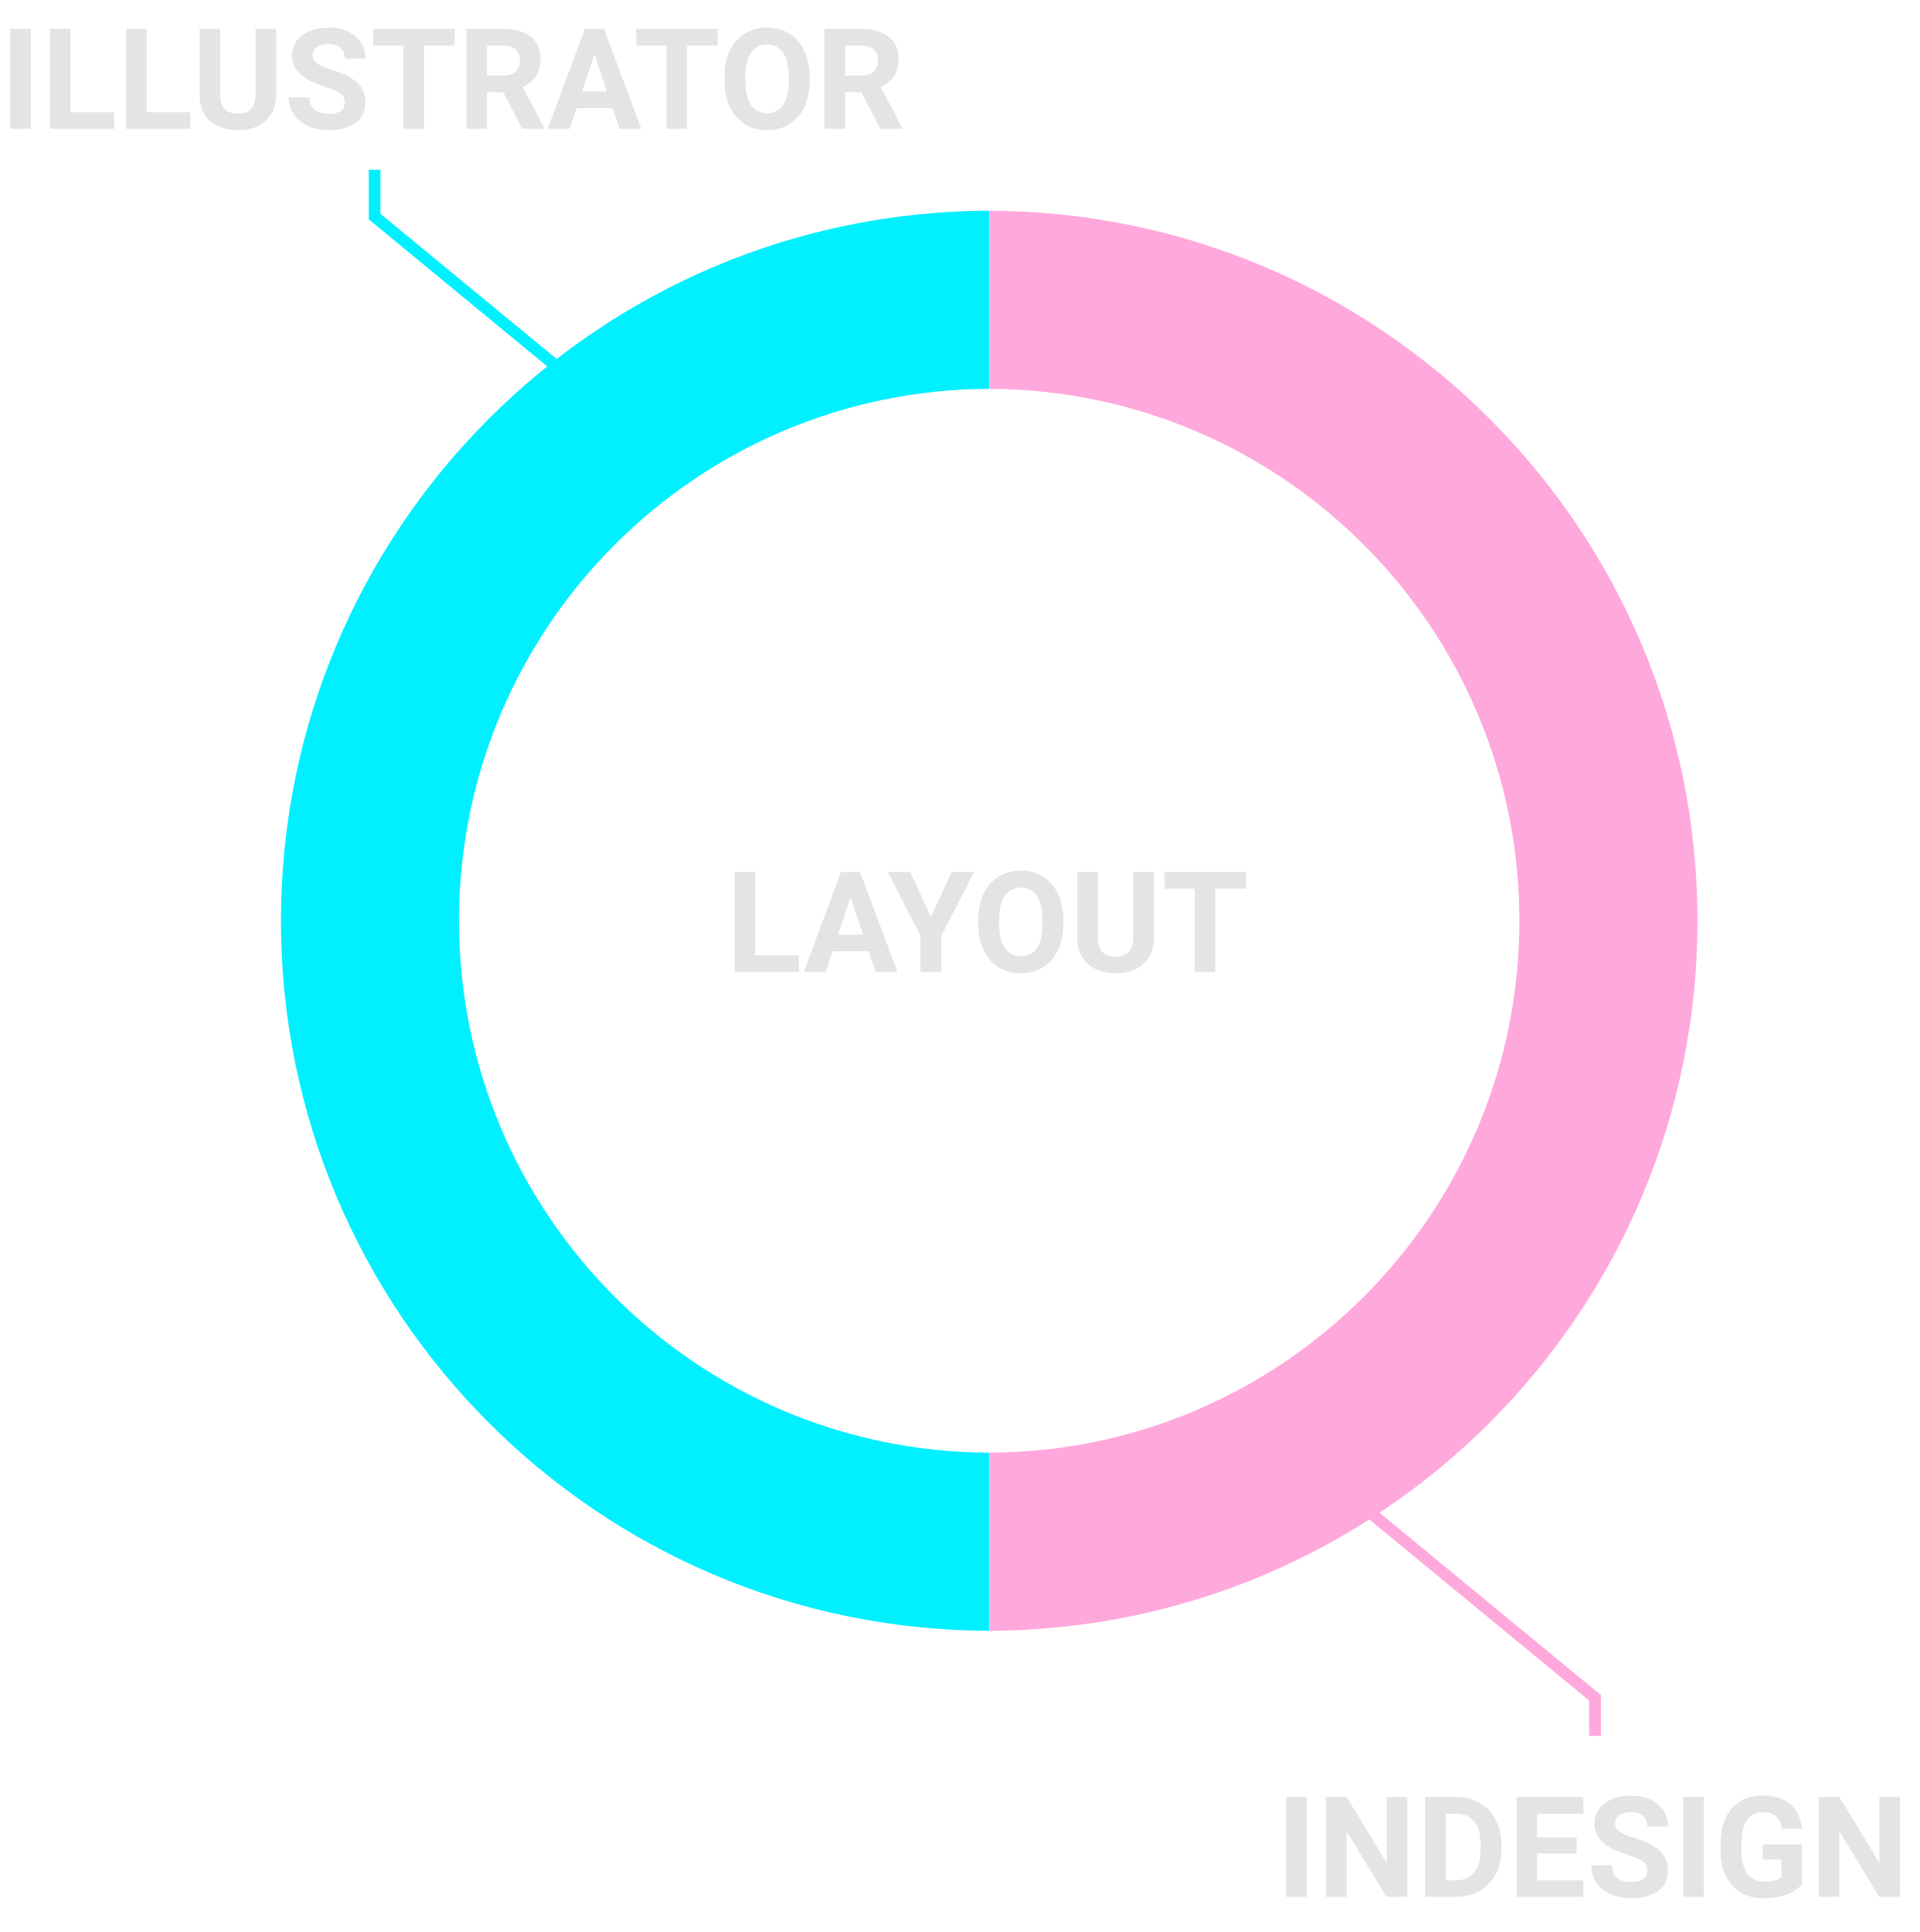
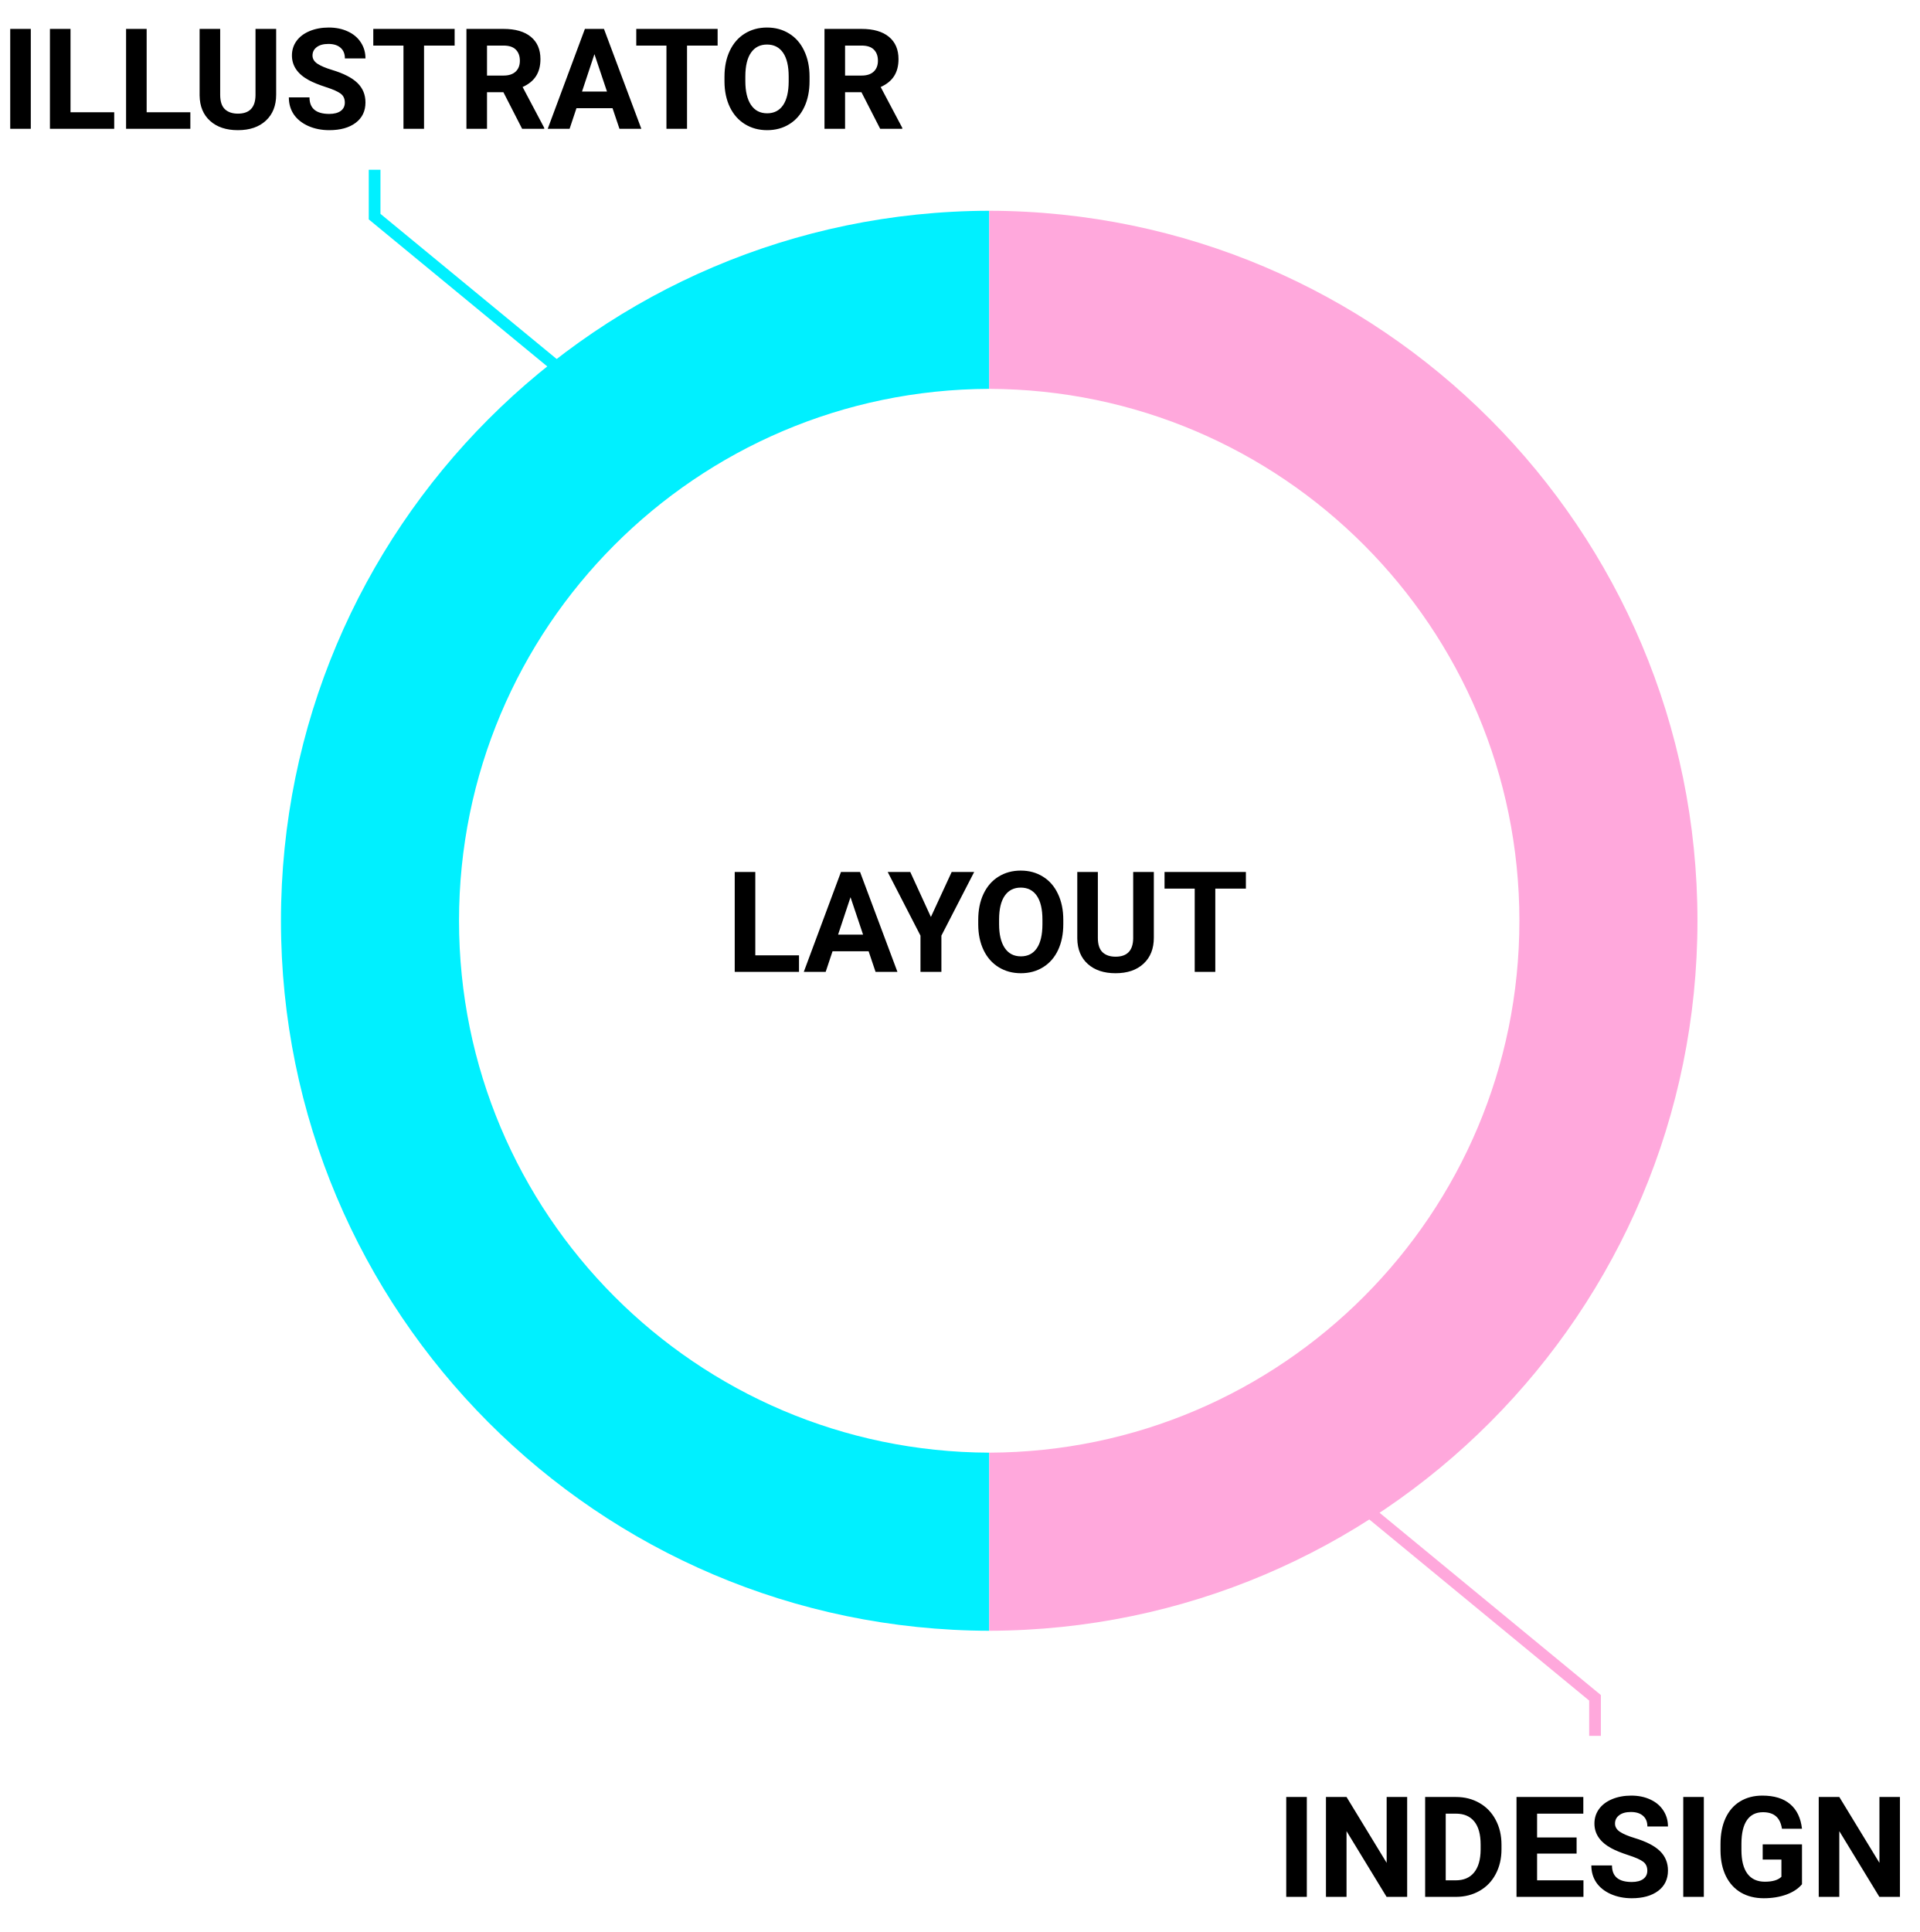
<svg xmlns="http://www.w3.org/2000/svg" width="328" height="330" viewBox="0 0 328 330" fill="none">
-   <path d="M129.039 163.176H136.504V166H125.523V148.938H129.039V163.176ZM148.398 162.484H142.234L141.062 166H137.324L143.676 148.938H146.934L153.32 166H149.582L148.398 162.484ZM143.184 159.637H147.449L145.305 153.25L143.184 159.637ZM159.039 156.625L162.59 148.938H166.434L160.832 159.812V166H157.258V159.812L151.656 148.938H155.512L159.039 156.625ZM181.656 157.855C181.656 159.535 181.359 161.008 180.766 162.273C180.172 163.539 179.32 164.516 178.211 165.203C177.109 165.891 175.844 166.234 174.414 166.234C173 166.234 171.738 165.895 170.629 165.215C169.52 164.535 168.66 163.566 168.051 162.309C167.441 161.043 167.133 159.59 167.125 157.949V157.105C167.125 155.426 167.426 153.949 168.027 152.676C168.637 151.395 169.492 150.414 170.594 149.734C171.703 149.047 172.969 148.703 174.391 148.703C175.812 148.703 177.074 149.047 178.176 149.734C179.285 150.414 180.141 151.395 180.742 152.676C181.352 153.949 181.656 155.422 181.656 157.094V157.855ZM178.094 157.082C178.094 155.293 177.773 153.934 177.133 153.004C176.492 152.074 175.578 151.609 174.391 151.609C173.211 151.609 172.301 152.07 171.66 152.992C171.02 153.906 170.695 155.25 170.688 157.023V157.855C170.688 159.598 171.008 160.949 171.648 161.91C172.289 162.871 173.211 163.352 174.414 163.352C175.594 163.352 176.5 162.891 177.133 161.969C177.766 161.039 178.086 159.688 178.094 157.914V157.082ZM197.125 148.938V160.176C197.125 162.043 196.539 163.52 195.367 164.605C194.203 165.691 192.609 166.234 190.586 166.234C188.594 166.234 187.012 165.707 185.84 164.652C184.668 163.598 184.07 162.148 184.047 160.305V148.938H187.562V160.199C187.562 161.316 187.828 162.133 188.359 162.648C188.898 163.156 189.641 163.41 190.586 163.41C192.562 163.41 193.566 162.371 193.598 160.293V148.938H197.125ZM212.852 151.785H207.625V166H204.109V151.785H198.953V148.938H212.852V151.785Z" fill="#E4E4E4" />
-   <path d="M5.262 22H1.746V4.938H5.262V22ZM12.047 19.176H19.512V22H8.531V4.938H12.047V19.176ZM25.055 19.176H32.52V22H21.539V4.938H25.055V19.176ZM47.18 4.938V16.176C47.18 18.043 46.594 19.52 45.422 20.605C44.258 21.691 42.664 22.234 40.641 22.234C38.648 22.234 37.066 21.707 35.895 20.652C34.723 19.598 34.125 18.148 34.102 16.305V4.938H37.617V16.199C37.617 17.316 37.883 18.133 38.414 18.648C38.953 19.156 39.695 19.41 40.641 19.41C42.617 19.41 43.621 18.371 43.652 16.293V4.938H47.18ZM58.91 17.523C58.91 16.859 58.676 16.352 58.207 16C57.738 15.641 56.895 15.266 55.676 14.875C54.457 14.477 53.492 14.086 52.781 13.703C50.844 12.656 49.875 11.246 49.875 9.473C49.875 8.551 50.133 7.73 50.648 7.012C51.172 6.285 51.918 5.719 52.887 5.312C53.863 4.906 54.957 4.703 56.168 4.703C57.387 4.703 58.473 4.926 59.426 5.371C60.379 5.809 61.117 6.43 61.641 7.234C62.172 8.039 62.438 8.953 62.438 9.977H58.922C58.922 9.195 58.676 8.59 58.184 8.16C57.691 7.723 57 7.504 56.109 7.504C55.25 7.504 54.582 7.688 54.105 8.055C53.629 8.414 53.391 8.891 53.391 9.484C53.391 10.039 53.668 10.504 54.223 10.879C54.785 11.254 55.609 11.605 56.695 11.934C58.695 12.535 60.152 13.281 61.066 14.172C61.98 15.062 62.438 16.172 62.438 17.5C62.438 18.977 61.879 20.137 60.762 20.98C59.645 21.816 58.141 22.234 56.25 22.234C54.938 22.234 53.742 21.996 52.664 21.52C51.586 21.035 50.762 20.375 50.191 19.539C49.629 18.703 49.348 17.734 49.348 16.633H52.875C52.875 18.516 54 19.457 56.25 19.457C57.086 19.457 57.738 19.289 58.207 18.953C58.676 18.609 58.91 18.133 58.91 17.523ZM77.672 7.785H72.445V22H68.93V7.785H63.773V4.938H77.672V7.785ZM86.004 15.754H83.203V22H79.688V4.938H86.027C88.043 4.938 89.598 5.387 90.691 6.285C91.785 7.184 92.332 8.453 92.332 10.094C92.332 11.258 92.078 12.23 91.57 13.012C91.07 13.785 90.309 14.402 89.285 14.863L92.977 21.836V22H89.203L86.004 15.754ZM83.203 12.906H86.039C86.922 12.906 87.606 12.684 88.09 12.238C88.574 11.785 88.816 11.164 88.816 10.375C88.816 9.57 88.586 8.938 88.125 8.477C87.672 8.016 86.973 7.785 86.027 7.785H83.203V12.906ZM104.648 18.484H98.484L97.312 22H93.574L99.926 4.938H103.184L109.57 22H105.832L104.648 18.484ZM99.434 15.637H103.699L101.555 9.25L99.434 15.637ZM122.602 7.785H117.375V22H113.859V7.785H108.703V4.938H122.602V7.785ZM138.305 13.855C138.305 15.535 138.008 17.008 137.414 18.273C136.82 19.539 135.969 20.516 134.859 21.203C133.758 21.891 132.492 22.234 131.062 22.234C129.648 22.234 128.387 21.895 127.277 21.215C126.168 20.535 125.309 19.566 124.699 18.309C124.09 17.043 123.781 15.59 123.773 13.949V13.105C123.773 11.426 124.074 9.949 124.676 8.676C125.285 7.395 126.141 6.414 127.242 5.734C128.352 5.047 129.617 4.703 131.039 4.703C132.461 4.703 133.723 5.047 134.824 5.734C135.934 6.414 136.789 7.395 137.391 8.676C138 9.949 138.305 11.422 138.305 13.094V13.855ZM134.742 13.082C134.742 11.293 134.422 9.934 133.781 9.004C133.141 8.074 132.227 7.609 131.039 7.609C129.859 7.609 128.949 8.07 128.309 8.992C127.668 9.906 127.344 11.25 127.336 13.023V13.855C127.336 15.598 127.656 16.949 128.297 17.91C128.938 18.871 129.859 19.352 131.062 19.352C132.242 19.352 133.148 18.891 133.781 17.969C134.414 17.039 134.734 15.688 134.742 13.914V13.082ZM147.176 15.754H144.375V22H140.859V4.938H147.199C149.215 4.938 150.77 5.387 151.863 6.285C152.957 7.184 153.504 8.453 153.504 10.094C153.504 11.258 153.25 12.23 152.742 13.012C152.242 13.785 151.48 14.402 150.457 14.863L154.148 21.836V22H150.375L147.176 15.754ZM144.375 12.906H147.211C148.094 12.906 148.777 12.684 149.262 12.238C149.746 11.785 149.988 11.164 149.988 10.375C149.988 9.57 149.758 8.938 149.297 8.477C148.844 8.016 148.145 7.785 147.199 7.785H144.375V12.906Z" fill="#E4E4E4" />
-   <path d="M223.262 324H219.746V306.938H223.262V324ZM240.406 324H236.891L230.047 312.773V324H226.531V306.938H230.047L236.902 318.188V306.938H240.406V324ZM243.477 324V306.938H248.727C250.227 306.938 251.566 307.277 252.746 307.957C253.934 308.629 254.859 309.59 255.523 310.84C256.188 312.082 256.52 313.496 256.52 315.082V315.867C256.52 317.453 256.191 318.863 255.535 320.098C254.887 321.332 253.969 322.289 252.781 322.969C251.594 323.648 250.254 323.992 248.762 324H243.477ZM246.992 309.785V321.176H248.691C250.066 321.176 251.117 320.727 251.844 319.828C252.57 318.93 252.941 317.645 252.957 315.973V315.07C252.957 313.336 252.598 312.023 251.879 311.133C251.16 310.234 250.109 309.785 248.727 309.785H246.992ZM269.352 316.605H262.602V321.176H270.523V324H259.086V306.938H270.5V309.785H262.602V313.852H269.352V316.605ZM281.434 319.523C281.434 318.859 281.199 318.352 280.73 318C280.262 317.641 279.418 317.266 278.199 316.875C276.98 316.477 276.016 316.086 275.305 315.703C273.367 314.656 272.398 313.246 272.398 311.473C272.398 310.551 272.656 309.73 273.172 309.012C273.695 308.285 274.441 307.719 275.41 307.312C276.387 306.906 277.48 306.703 278.691 306.703C279.91 306.703 280.996 306.926 281.949 307.371C282.902 307.809 283.641 308.43 284.164 309.234C284.695 310.039 284.961 310.953 284.961 311.977H281.445C281.445 311.195 281.199 310.59 280.707 310.16C280.215 309.723 279.523 309.504 278.633 309.504C277.773 309.504 277.105 309.688 276.629 310.055C276.152 310.414 275.914 310.891 275.914 311.484C275.914 312.039 276.191 312.504 276.746 312.879C277.309 313.254 278.133 313.605 279.219 313.934C281.219 314.535 282.676 315.281 283.59 316.172C284.504 317.062 284.961 318.172 284.961 319.5C284.961 320.977 284.402 322.137 283.285 322.98C282.168 323.816 280.664 324.234 278.773 324.234C277.461 324.234 276.266 323.996 275.188 323.52C274.109 323.035 273.285 322.375 272.715 321.539C272.152 320.703 271.871 319.734 271.871 318.633H275.398C275.398 320.516 276.523 321.457 278.773 321.457C279.609 321.457 280.262 321.289 280.73 320.953C281.199 320.609 281.434 320.133 281.434 319.523ZM291.09 324H287.574V306.938H291.09V324ZM307.859 321.844C307.227 322.602 306.332 323.191 305.176 323.613C304.02 324.027 302.738 324.234 301.332 324.234C299.855 324.234 298.559 323.914 297.441 323.273C296.332 322.625 295.473 321.688 294.863 320.461C294.262 319.234 293.953 317.793 293.938 316.137V314.977C293.938 313.273 294.223 311.801 294.793 310.559C295.371 309.309 296.199 308.355 297.277 307.699C298.363 307.035 299.633 306.703 301.086 306.703C303.109 306.703 304.691 307.188 305.832 308.156C306.973 309.117 307.648 310.52 307.859 312.363H304.438C304.281 311.387 303.934 310.672 303.395 310.219C302.863 309.766 302.129 309.539 301.191 309.539C299.996 309.539 299.086 309.988 298.461 310.887C297.836 311.785 297.52 313.121 297.512 314.895V315.984C297.512 317.773 297.852 319.125 298.531 320.039C299.211 320.953 300.207 321.41 301.52 321.41C302.84 321.41 303.781 321.129 304.344 320.566V317.625H301.145V315.035H307.859V321.844ZM324.594 324H321.078L314.234 312.773V324H310.719V306.938H314.234L321.09 318.188V306.938H324.594V324Z" fill="#E4E4E4" />
+   <path d="M129.039 163.176H136.504V166H125.523V148.938H129.039V163.176ZM148.398 162.484H142.234L141.062 166H137.324L143.676 148.938H146.934L153.32 166H149.582L148.398 162.484ZM143.184 159.637H147.449L145.305 153.25L143.184 159.637ZM159.039 156.625L162.59 148.938H166.434L160.832 159.812V166H157.258V159.812L151.656 148.938H155.512L159.039 156.625ZM181.656 157.855C181.656 159.535 181.359 161.008 180.766 162.273C180.172 163.539 179.32 164.516 178.211 165.203C177.109 165.891 175.844 166.234 174.414 166.234C173 166.234 171.738 165.895 170.629 165.215C169.52 164.535 168.66 163.566 168.051 162.309C167.441 161.043 167.133 159.59 167.125 157.949V157.105C167.125 155.426 167.426 153.949 168.027 152.676C168.637 151.395 169.492 150.414 170.594 149.734C171.703 149.047 172.969 148.703 174.391 148.703C175.812 148.703 177.074 149.047 178.176 149.734C179.285 150.414 180.141 151.395 180.742 152.676C181.352 153.949 181.656 155.422 181.656 157.094V157.855ZM178.094 157.082C178.094 155.293 177.773 153.934 177.133 153.004C176.492 152.074 175.578 151.609 174.391 151.609C173.211 151.609 172.301 152.07 171.66 152.992C171.02 153.906 170.695 155.25 170.688 157.023V157.855C170.688 159.598 171.008 160.949 171.648 161.91C172.289 162.871 173.211 163.352 174.414 163.352C175.594 163.352 176.5 162.891 177.133 161.969C177.766 161.039 178.086 159.688 178.094 157.914V157.082ZM197.125 148.938V160.176C197.125 162.043 196.539 163.52 195.367 164.605C194.203 165.691 192.609 166.234 190.586 166.234C188.594 166.234 187.012 165.707 185.84 164.652C184.668 163.598 184.07 162.148 184.047 160.305V148.938H187.562V160.199C187.562 161.316 187.828 162.133 188.359 162.648C188.898 163.156 189.641 163.41 190.586 163.41C192.562 163.41 193.566 162.371 193.598 160.293V148.938H197.125ZM212.852 151.785H207.625V166H204.109V151.785H198.953V148.938H212.852V151.785Z" fill="black" />
+   <path d="M5.262 22H1.746V4.938H5.262V22ZM12.047 19.176H19.512V22H8.531V4.938H12.047V19.176ZM25.055 19.176H32.52V22H21.539V4.938H25.055V19.176ZM47.18 4.938V16.176C47.18 18.043 46.594 19.52 45.422 20.605C44.258 21.691 42.664 22.234 40.641 22.234C38.648 22.234 37.066 21.707 35.895 20.652C34.723 19.598 34.125 18.148 34.102 16.305V4.938H37.617V16.199C37.617 17.316 37.883 18.133 38.414 18.648C38.953 19.156 39.695 19.41 40.641 19.41C42.617 19.41 43.621 18.371 43.652 16.293V4.938H47.18ZM58.91 17.523C58.91 16.859 58.676 16.352 58.207 16C57.738 15.641 56.895 15.266 55.676 14.875C54.457 14.477 53.492 14.086 52.781 13.703C50.844 12.656 49.875 11.246 49.875 9.473C49.875 8.551 50.133 7.73 50.648 7.012C51.172 6.285 51.918 5.719 52.887 5.312C53.863 4.906 54.957 4.703 56.168 4.703C57.387 4.703 58.473 4.926 59.426 5.371C60.379 5.809 61.117 6.43 61.641 7.234C62.172 8.039 62.438 8.953 62.438 9.977H58.922C58.922 9.195 58.676 8.59 58.184 8.16C57.691 7.723 57 7.504 56.109 7.504C55.25 7.504 54.582 7.688 54.105 8.055C53.629 8.414 53.391 8.891 53.391 9.484C53.391 10.039 53.668 10.504 54.223 10.879C54.785 11.254 55.609 11.605 56.695 11.934C58.695 12.535 60.152 13.281 61.066 14.172C61.98 15.062 62.438 16.172 62.438 17.5C62.438 18.977 61.879 20.137 60.762 20.98C59.645 21.816 58.141 22.234 56.25 22.234C54.938 22.234 53.742 21.996 52.664 21.52C51.586 21.035 50.762 20.375 50.191 19.539C49.629 18.703 49.348 17.734 49.348 16.633H52.875C52.875 18.516 54 19.457 56.25 19.457C57.086 19.457 57.738 19.289 58.207 18.953C58.676 18.609 58.91 18.133 58.91 17.523ZM77.672 7.785H72.445V22H68.93V7.785H63.773V4.938H77.672V7.785ZM86.004 15.754H83.203V22H79.688V4.938H86.027C88.043 4.938 89.598 5.387 90.691 6.285C91.785 7.184 92.332 8.453 92.332 10.094C92.332 11.258 92.078 12.23 91.57 13.012C91.07 13.785 90.309 14.402 89.285 14.863L92.977 21.836V22H89.203L86.004 15.754ZM83.203 12.906H86.039C86.922 12.906 87.606 12.684 88.09 12.238C88.574 11.785 88.816 11.164 88.816 10.375C88.816 9.57 88.586 8.938 88.125 8.477C87.672 8.016 86.973 7.785 86.027 7.785H83.203V12.906ZM104.648 18.484H98.484L97.312 22H93.574L99.926 4.938H103.184L109.57 22H105.832L104.648 18.484ZM99.434 15.637H103.699L101.555 9.25L99.434 15.637ZM122.602 7.785H117.375V22H113.859V7.785H108.703V4.938H122.602V7.785ZM138.305 13.855C138.305 15.535 138.008 17.008 137.414 18.273C136.82 19.539 135.969 20.516 134.859 21.203C133.758 21.891 132.492 22.234 131.062 22.234C129.648 22.234 128.387 21.895 127.277 21.215C126.168 20.535 125.309 19.566 124.699 18.309C124.09 17.043 123.781 15.59 123.773 13.949V13.105C123.773 11.426 124.074 9.949 124.676 8.676C125.285 7.395 126.141 6.414 127.242 5.734C128.352 5.047 129.617 4.703 131.039 4.703C132.461 4.703 133.723 5.047 134.824 5.734C135.934 6.414 136.789 7.395 137.391 8.676C138 9.949 138.305 11.422 138.305 13.094V13.855ZM134.742 13.082C134.742 11.293 134.422 9.934 133.781 9.004C133.141 8.074 132.227 7.609 131.039 7.609C129.859 7.609 128.949 8.07 128.309 8.992C127.668 9.906 127.344 11.25 127.336 13.023V13.855C127.336 15.598 127.656 16.949 128.297 17.91C128.938 18.871 129.859 19.352 131.062 19.352C132.242 19.352 133.148 18.891 133.781 17.969C134.414 17.039 134.734 15.688 134.742 13.914V13.082ZM147.176 15.754H144.375V22H140.859V4.938H147.199C149.215 4.938 150.77 5.387 151.863 6.285C152.957 7.184 153.504 8.453 153.504 10.094C153.504 11.258 153.25 12.23 152.742 13.012C152.242 13.785 151.48 14.402 150.457 14.863L154.148 21.836V22H150.375L147.176 15.754ZM144.375 12.906H147.211C148.094 12.906 148.777 12.684 149.262 12.238C149.746 11.785 149.988 11.164 149.988 10.375C149.988 9.57 149.758 8.938 149.297 8.477C148.844 8.016 148.145 7.785 147.199 7.785H144.375V12.906Z" fill="black" />
+   <path d="M223.262 324H219.746V306.938H223.262V324ZM240.406 324H236.891L230.047 312.773V324H226.531V306.938H230.047L236.902 318.188V306.938H240.406V324ZM243.477 324V306.938H248.727C250.227 306.938 251.566 307.277 252.746 307.957C253.934 308.629 254.859 309.59 255.523 310.84C256.188 312.082 256.52 313.496 256.52 315.082V315.867C256.52 317.453 256.191 318.863 255.535 320.098C254.887 321.332 253.969 322.289 252.781 322.969C251.594 323.648 250.254 323.992 248.762 324H243.477ZM246.992 309.785V321.176H248.691C250.066 321.176 251.117 320.727 251.844 319.828C252.57 318.93 252.941 317.645 252.957 315.973V315.07C252.957 313.336 252.598 312.023 251.879 311.133C251.16 310.234 250.109 309.785 248.727 309.785H246.992ZM269.352 316.605H262.602V321.176H270.523V324H259.086V306.938H270.5V309.785H262.602V313.852H269.352V316.605ZM281.434 319.523C281.434 318.859 281.199 318.352 280.73 318C280.262 317.641 279.418 317.266 278.199 316.875C276.98 316.477 276.016 316.086 275.305 315.703C273.367 314.656 272.398 313.246 272.398 311.473C272.398 310.551 272.656 309.73 273.172 309.012C273.695 308.285 274.441 307.719 275.41 307.312C276.387 306.906 277.48 306.703 278.691 306.703C279.91 306.703 280.996 306.926 281.949 307.371C282.902 307.809 283.641 308.43 284.164 309.234C284.695 310.039 284.961 310.953 284.961 311.977H281.445C281.445 311.195 281.199 310.59 280.707 310.16C280.215 309.723 279.523 309.504 278.633 309.504C277.773 309.504 277.105 309.688 276.629 310.055C276.152 310.414 275.914 310.891 275.914 311.484C275.914 312.039 276.191 312.504 276.746 312.879C277.309 313.254 278.133 313.605 279.219 313.934C281.219 314.535 282.676 315.281 283.59 316.172C284.504 317.062 284.961 318.172 284.961 319.5C284.961 320.977 284.402 322.137 283.285 322.98C282.168 323.816 280.664 324.234 278.773 324.234C277.461 324.234 276.266 323.996 275.188 323.52C274.109 323.035 273.285 322.375 272.715 321.539C272.152 320.703 271.871 319.734 271.871 318.633H275.398C275.398 320.516 276.523 321.457 278.773 321.457C279.609 321.457 280.262 321.289 280.73 320.953C281.199 320.609 281.434 320.133 281.434 319.523ZM291.09 324H287.574V306.938H291.09V324ZM307.859 321.844C307.227 322.602 306.332 323.191 305.176 323.613C304.02 324.027 302.738 324.234 301.332 324.234C299.855 324.234 298.559 323.914 297.441 323.273C296.332 322.625 295.473 321.688 294.863 320.461C294.262 319.234 293.953 317.793 293.938 316.137V314.977C293.938 313.273 294.223 311.801 294.793 310.559C295.371 309.309 296.199 308.355 297.277 307.699C298.363 307.035 299.633 306.703 301.086 306.703C303.109 306.703 304.691 307.188 305.832 308.156C306.973 309.117 307.648 310.52 307.859 312.363H304.438C304.281 311.387 303.934 310.672 303.395 310.219C302.863 309.766 302.129 309.539 301.191 309.539C299.996 309.539 299.086 309.988 298.461 310.887C297.836 311.785 297.52 313.121 297.512 314.895V315.984C297.512 317.773 297.852 319.125 298.531 320.039C299.211 320.953 300.207 321.41 301.52 321.41C302.84 321.41 303.781 321.129 304.344 320.566V317.625H301.145V315.035H307.859V321.844ZM324.594 324H321.078L314.234 312.773V324H310.719V306.938H314.234L321.09 318.188V306.938H324.594V324Z" fill="black" />
  <path fill-rule="evenodd" clip-rule="evenodd" d="M169 36C102.148 36.148 48 90.387 48 157.273C48 224.16 102.148 278.399 169 278.547V248.125C118.949 247.978 78.421 207.359 78.421 157.273C78.421 107.188 118.949 66.569 169 66.421V36Z" fill="#00F0FF" />
  <path fill-rule="evenodd" clip-rule="evenodd" d="M169 278.547C235.852 278.399 290 224.16 290 157.273C290 90.387 235.852 36.148 169 36V66.421C219.051 66.569 259.579 107.188 259.579 157.273C259.579 207.359 219.051 247.978 169 248.125V278.547Z" fill="#FFA8DC" />
  <path d="M64 29V37L106.5 72V78.5" stroke="#00F0FF" stroke-width="2" />
  <path d="M230 247V255L272.5 290V296.5" stroke="#FFA8DC" stroke-width="2" />
</svg>
